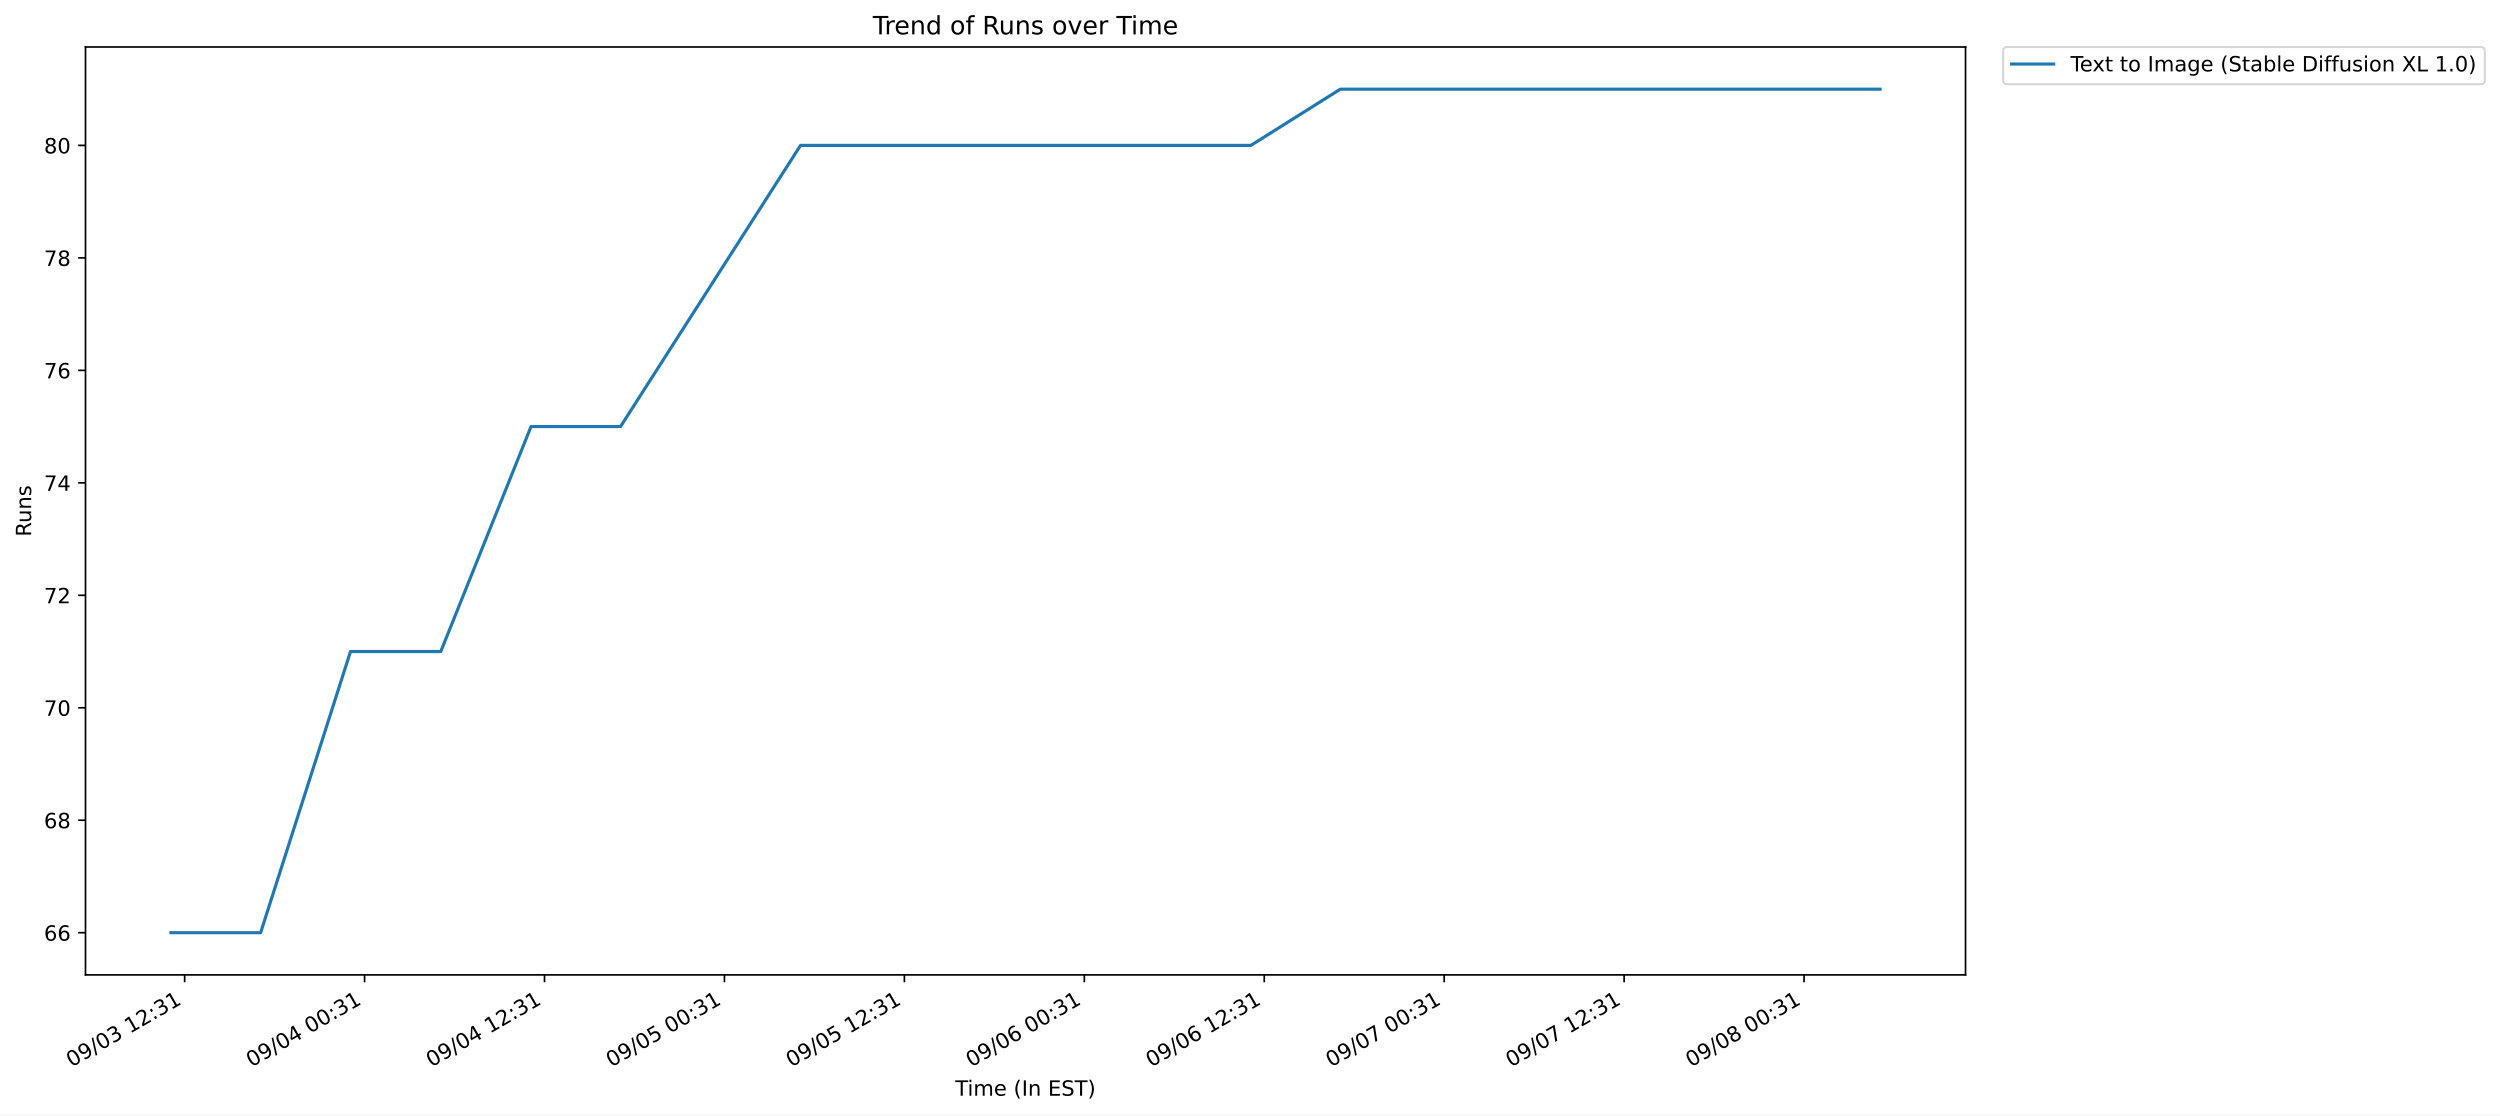
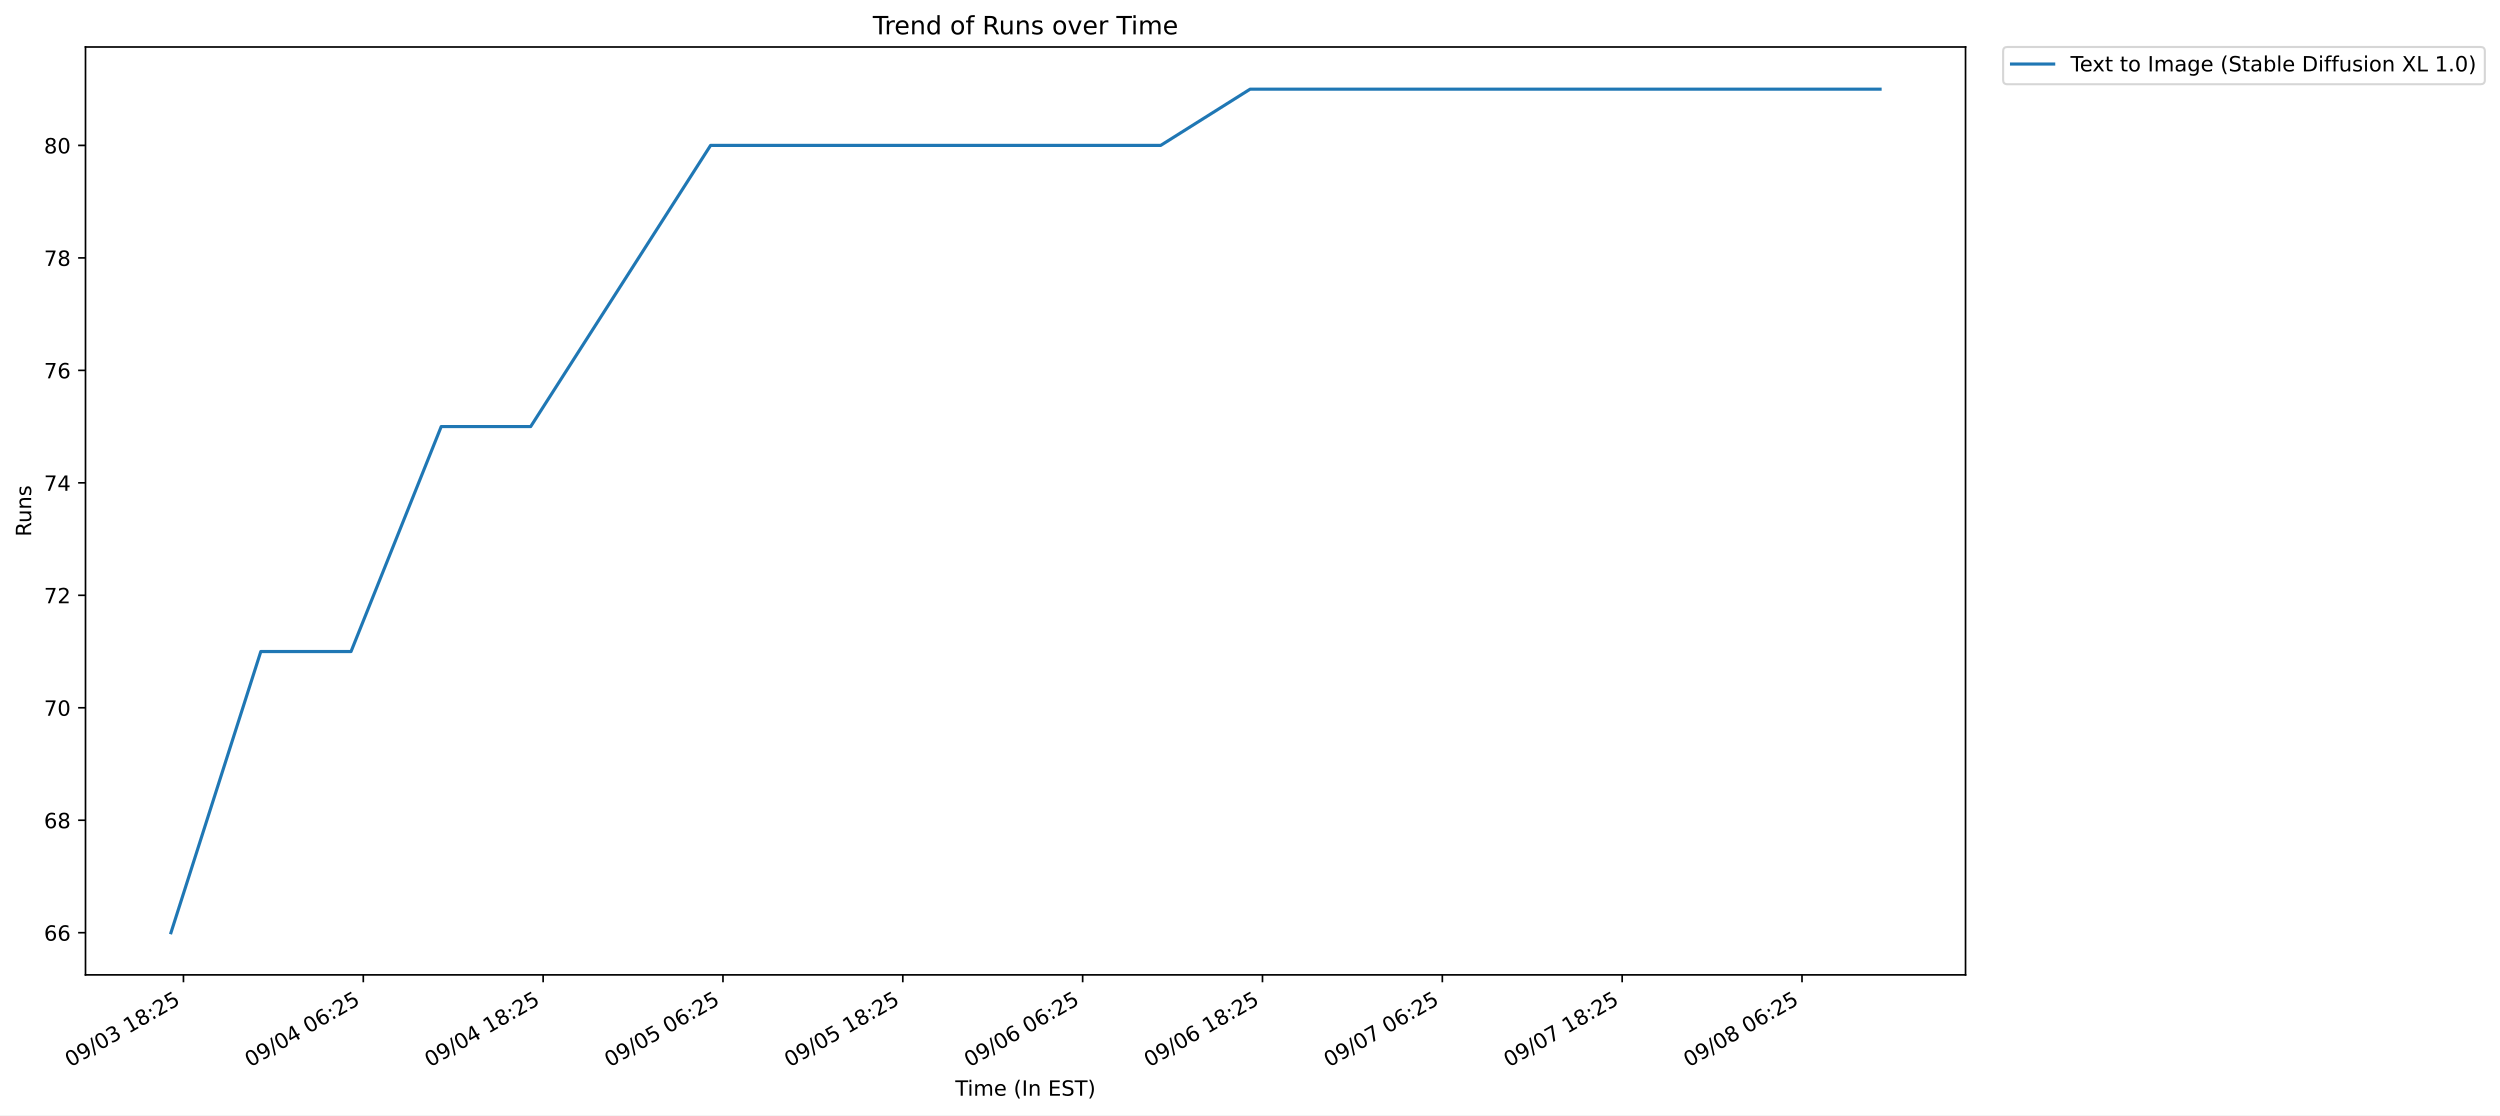
<svg xmlns="http://www.w3.org/2000/svg" xmlns:xlink="http://www.w3.org/1999/xlink" width="1187.217pt" height="529.626pt" viewBox="0 0 1187.217 529.626" version="1.1">
  <defs>
    <style type="text/css">*{stroke-linejoin: round; stroke-linecap: butt}</style>
  </defs>
  <g id="figure_1">
    <g id="patch_1">
      <path d="M 0 529.626  L 1187.217 529.626  L 1187.217 0  L 0 0  z " style="fill: #ffffff" />
    </g>
    <g id="axes_1">
      <g id="patch_2">
        <path d="M 40.603 462.958  L 933.403 462.958  L 933.403 22.318  L 40.603 22.318  z " style="fill: #ffffff" />
      </g>
      <g id="matplotlib.axis_1">
        <g id="xtick_1">
          <g id="line2d_1">
            <defs>
-               <path id="mdfd36c1c69" d="M 0 0  L 0 3.5  " style="stroke: #000000; stroke-width: 0.8" />
+               <path id="m255e472b40" d="M 0 0  L 0 3.5  " style="stroke: #000000; stroke-width: 0.8" />
            </defs>
            <g>
-               <use xlink:href="#mdfd36c1c69" x="87.686" y="462.958" style="stroke: #000000; stroke-width: 0.8" />
+               <use xlink:href="#m255e472b40" x="87.12" y="462.958" style="stroke: #000000; stroke-width: 0.8" />
            </g>
          </g>
          <g id="text_1">
-             <g transform="translate(33.97808 506.9464) rotate(-30) scale(0.1 -0.1)">
+             <g transform="translate(33.41183 506.9464) rotate(-30) scale(0.1 -0.1)">
              <defs>
                <path id="DejaVuSans-30" d="M 2034 4250  Q 1547 4250 1301 3770  Q 1056 3291 1056 2328  Q 1056 1369 1301 889  Q 1547 409 2034 409  Q 2525 409 2770 889  Q 3016 1369 3016 2328  Q 3016 3291 2770 3770  Q 2525 4250 2034 4250  z M 2034 4750  Q 2819 4750 3233 4129  Q 3647 3509 3647 2328  Q 3647 1150 3233 529  Q 2819 -91 2034 -91  Q 1250 -91 836 529  Q 422 1150 422 2328  Q 422 3509 836 4129  Q 1250 4750 2034 4750  z " transform="scale(0.015625)" />
                <path id="DejaVuSans-39" d="M 703 97  L 703 672  Q 941 559 1184 500  Q 1428 441 1663 441  Q 2288 441 2617 861  Q 2947 1281 2994 2138  Q 2813 1869 2534 1725  Q 2256 1581 1919 1581  Q 1219 1581 811 2004  Q 403 2428 403 3163  Q 403 3881 828 4315  Q 1253 4750 1959 4750  Q 2769 4750 3195 4129  Q 3622 3509 3622 2328  Q 3622 1225 3098 567  Q 2575 -91 1691 -91  Q 1453 -91 1209 -44  Q 966 3 703 97  z M 1959 2075  Q 2384 2075 2632 2365  Q 2881 2656 2881 3163  Q 2881 3666 2632 3958  Q 2384 4250 1959 4250  Q 1534 4250 1286 3958  Q 1038 3666 1038 3163  Q 1038 2656 1286 2365  Q 1534 2075 1959 2075  z " transform="scale(0.015625)" />
                <path id="DejaVuSans-2f" d="M 1625 4666  L 2156 4666  L 531 -594  L 0 -594  L 1625 4666  z " transform="scale(0.015625)" />
                <path id="DejaVuSans-33" d="M 2597 2516  Q 3050 2419 3304 2112  Q 3559 1806 3559 1356  Q 3559 666 3084 287  Q 2609 -91 1734 -91  Q 1441 -91 1130 -33  Q 819 25 488 141  L 488 750  Q 750 597 1062 519  Q 1375 441 1716 441  Q 2309 441 2620 675  Q 2931 909 2931 1356  Q 2931 1769 2642 2001  Q 2353 2234 1838 2234  L 1294 2234  L 1294 2753  L 1863 2753  Q 2328 2753 2575 2939  Q 2822 3125 2822 3475  Q 2822 3834 2567 4026  Q 2313 4219 1838 4219  Q 1578 4219 1281 4162  Q 984 4106 628 3988  L 628 4550  Q 988 4650 1302 4700  Q 1616 4750 1894 4750  Q 2613 4750 3031 4423  Q 3450 4097 3450 3541  Q 3450 3153 3228 2886  Q 3006 2619 2597 2516  z " transform="scale(0.015625)" />
                <path id="DejaVuSans-20" transform="scale(0.015625)" />
                <path id="DejaVuSans-31" d="M 794 531  L 1825 531  L 1825 4091  L 703 3866  L 703 4441  L 1819 4666  L 2450 4666  L 2450 531  L 3481 531  L 3481 0  L 794 0  L 794 531  z " transform="scale(0.015625)" />
+                 <path id="DejaVuSans-38" d="M 2034 2216  Q 1584 2216 1326 1975  Q 1069 1734 1069 1313  Q 1069 891 1326 650  Q 1584 409 2034 409  Q 2484 409 2743 651  Q 3003 894 3003 1313  Q 3003 1734 2745 1975  Q 2488 2216 2034 2216  z M 1403 2484  Q 997 2584 770 2862  Q 544 3141 544 3541  Q 544 4100 942 4425  Q 1341 4750 2034 4750  Q 2731 4750 3128 4425  Q 3525 4100 3525 3541  Q 3525 3141 3298 2862  Q 3072 2584 2669 2484  Q 3125 2378 3379 2068  Q 3634 1759 3634 1313  Q 3634 634 3220 271  Q 2806 -91 2034 -91  Q 1263 -91 848 271  Q 434 634 434 1313  Q 434 1759 690 2068  Q 947 2378 1403 2484  z M 1172 3481  Q 1172 3119 1398 2916  Q 1625 2713 2034 2713  Q 2441 2713 2670 2916  Q 2900 3119 2900 3481  Q 2900 3844 2670 4047  Q 2441 4250 2034 4250  Q 1625 4250 1398 4047  Q 1172 3844 1172 3481  z " transform="scale(0.015625)" />
+                 <path id="DejaVuSans-3a" d="M 750 794  L 1409 794  L 1409 0  L 750 0  L 750 794  z M 750 3309  L 1409 3309  L 1409 2516  L 750 2516  L 750 3309  z " transform="scale(0.015625)" />
                <path id="DejaVuSans-32" d="M 1228 531  L 3431 531  L 3431 0  L 469 0  L 469 531  Q 828 903 1448 1529  Q 2069 2156 2228 2338  Q 2531 2678 2651 2914  Q 2772 3150 2772 3378  Q 2772 3750 2511 3984  Q 2250 4219 1831 4219  Q 1534 4219 1204 4116  Q 875 4013 500 3803  L 500 4441  Q 881 4594 1212 4672  Q 1544 4750 1819 4750  Q 2544 4750 2975 4387  Q 3406 4025 3406 3419  Q 3406 3131 3298 2873  Q 3191 2616 2906 2266  Q 2828 2175 2409 1742  Q 1991 1309 1228 531  z " transform="scale(0.015625)" />
-                 <path id="DejaVuSans-3a" d="M 750 794  L 1409 794  L 1409 0  L 750 0  L 750 794  z M 750 3309  L 1409 3309  L 1409 2516  L 750 2516  L 750 3309  z " transform="scale(0.015625)" />
+                 <path id="DejaVuSans-35" d="M 691 4666  L 3169 4666  L 3169 4134  L 1269 4134  L 1269 2991  Q 1406 3038 1543 3061  Q 1681 3084 1819 3084  Q 2600 3084 3056 2656  Q 3513 2228 3513 1497  Q 3513 744 3044 326  Q 2575 -91 1722 -91  Q 1428 -91 1123 -41  Q 819 9 494 109  L 494 744  Q 775 591 1075 516  Q 1375 441 1709 441  Q 2250 441 2565 725  Q 2881 1009 2881 1497  Q 2881 1984 2565 2268  Q 2250 2553 1709 2553  Q 1456 2553 1204 2497  Q 953 2441 691 2322  L 691 4666  z " transform="scale(0.015625)" />
              </defs>
              <use xlink:href="#DejaVuSans-30" />
              <use xlink:href="#DejaVuSans-39" x="63.623" />
              <use xlink:href="#DejaVuSans-2f" x="127.246" />
              <use xlink:href="#DejaVuSans-30" x="160.938" />
              <use xlink:href="#DejaVuSans-33" x="224.561" />
              <use xlink:href="#DejaVuSans-20" x="288.184" />
              <use xlink:href="#DejaVuSans-31" x="319.971" />
-               <use xlink:href="#DejaVuSans-32" x="383.594" />
-               <use xlink:href="#DejaVuSans-3a" x="447.217" />
-               <use xlink:href="#DejaVuSans-33" x="480.908" />
-               <use xlink:href="#DejaVuSans-31" x="544.531" />
+               <use xlink:href="#DejaVuSans-38" x="383.594" />
+               <use xlink:href="#DejaVuSans-3a" x="447.217" />
+               <use xlink:href="#DejaVuSans-32" x="480.908" />
+               <use xlink:href="#DejaVuSans-35" x="544.531" />
            </g>
          </g>
        </g>
        <g id="xtick_2">
          <g id="line2d_2">
            <g>
-               <use xlink:href="#mdfd36c1c69" x="173.134" y="462.958" style="stroke: #000000; stroke-width: 0.8" />
+               <use xlink:href="#m255e472b40" x="172.523" y="462.958" style="stroke: #000000; stroke-width: 0.8" />
            </g>
          </g>
          <g id="text_2">
-             <g transform="translate(119.4264 506.9464) rotate(-30) scale(0.1 -0.1)">
+             <g transform="translate(118.8149 506.9464) rotate(-30) scale(0.1 -0.1)">
              <defs>
                <path id="DejaVuSans-34" d="M 2419 4116  L 825 1625  L 2419 1625  L 2419 4116  z M 2253 4666  L 3047 4666  L 3047 1625  L 3713 1625  L 3713 1100  L 3047 1100  L 3047 0  L 2419 0  L 2419 1100  L 313 1100  L 313 1709  L 2253 4666  z " transform="scale(0.015625)" />
+                 <path id="DejaVuSans-36" d="M 2113 2584  Q 1688 2584 1439 2293  Q 1191 2003 1191 1497  Q 1191 994 1439 701  Q 1688 409 2113 409  Q 2538 409 2786 701  Q 3034 994 3034 1497  Q 3034 2003 2786 2293  Q 2538 2584 2113 2584  z M 3366 4563  L 3366 3988  Q 3128 4100 2886 4159  Q 2644 4219 2406 4219  Q 1781 4219 1451 3797  Q 1122 3375 1075 2522  Q 1259 2794 1537 2939  Q 1816 3084 2150 3084  Q 2853 3084 3261 2657  Q 3669 2231 3669 1497  Q 3669 778 3244 343  Q 2819 -91 2113 -91  Q 1303 -91 875 529  Q 447 1150 447 2328  Q 447 3434 972 4092  Q 1497 4750 2381 4750  Q 2619 4750 2861 4703  Q 3103 4656 3366 4563  z " transform="scale(0.015625)" />
              </defs>
              <use xlink:href="#DejaVuSans-30" />
              <use xlink:href="#DejaVuSans-39" x="63.623" />
              <use xlink:href="#DejaVuSans-2f" x="127.246" />
              <use xlink:href="#DejaVuSans-30" x="160.938" />
              <use xlink:href="#DejaVuSans-34" x="224.561" />
              <use xlink:href="#DejaVuSans-20" x="288.184" />
              <use xlink:href="#DejaVuSans-30" x="319.971" />
-               <use xlink:href="#DejaVuSans-30" x="383.594" />
-               <use xlink:href="#DejaVuSans-3a" x="447.217" />
-               <use xlink:href="#DejaVuSans-33" x="480.908" />
-               <use xlink:href="#DejaVuSans-31" x="544.531" />
+               <use xlink:href="#DejaVuSans-36" x="383.594" />
+               <use xlink:href="#DejaVuSans-3a" x="447.217" />
+               <use xlink:href="#DejaVuSans-32" x="480.908" />
+               <use xlink:href="#DejaVuSans-35" x="544.531" />
            </g>
          </g>
        </g>
        <g id="xtick_3">
          <g id="line2d_3">
            <g>
-               <use xlink:href="#mdfd36c1c69" x="258.582" y="462.958" style="stroke: #000000; stroke-width: 0.8" />
+               <use xlink:href="#m255e472b40" x="257.926" y="462.958" style="stroke: #000000; stroke-width: 0.8" />
            </g>
          </g>
          <g id="text_3">
-             <g transform="translate(204.8747 506.9464) rotate(-30) scale(0.1 -0.1)">
+             <g transform="translate(204.2179 506.9464) rotate(-30) scale(0.1 -0.1)">
              <use xlink:href="#DejaVuSans-30" />
              <use xlink:href="#DejaVuSans-39" x="63.623" />
              <use xlink:href="#DejaVuSans-2f" x="127.246" />
              <use xlink:href="#DejaVuSans-30" x="160.938" />
              <use xlink:href="#DejaVuSans-34" x="224.561" />
              <use xlink:href="#DejaVuSans-20" x="288.184" />
              <use xlink:href="#DejaVuSans-31" x="319.971" />
-               <use xlink:href="#DejaVuSans-32" x="383.594" />
-               <use xlink:href="#DejaVuSans-3a" x="447.217" />
-               <use xlink:href="#DejaVuSans-33" x="480.908" />
-               <use xlink:href="#DejaVuSans-31" x="544.531" />
+               <use xlink:href="#DejaVuSans-38" x="383.594" />
+               <use xlink:href="#DejaVuSans-3a" x="447.217" />
+               <use xlink:href="#DejaVuSans-32" x="480.908" />
+               <use xlink:href="#DejaVuSans-35" x="544.531" />
            </g>
          </g>
        </g>
        <g id="xtick_4">
          <g id="line2d_4">
            <g>
-               <use xlink:href="#mdfd36c1c69" x="344.031" y="462.958" style="stroke: #000000; stroke-width: 0.8" />
+               <use xlink:href="#m255e472b40" x="343.329" y="462.958" style="stroke: #000000; stroke-width: 0.8" />
            </g>
          </g>
          <g id="text_4">
-             <g transform="translate(290.323 506.9464) rotate(-30) scale(0.1 -0.1)">
-               <defs>
-                 <path id="DejaVuSans-35" d="M 691 4666  L 3169 4666  L 3169 4134  L 1269 4134  L 1269 2991  Q 1406 3038 1543 3061  Q 1681 3084 1819 3084  Q 2600 3084 3056 2656  Q 3513 2228 3513 1497  Q 3513 744 3044 326  Q 2575 -91 1722 -91  Q 1428 -91 1123 -41  Q 819 9 494 109  L 494 744  Q 775 591 1075 516  Q 1375 441 1709 441  Q 2250 441 2565 725  Q 2881 1009 2881 1497  Q 2881 1984 2565 2268  Q 2250 2553 1709 2553  Q 1456 2553 1204 2497  Q 953 2441 691 2322  L 691 4666  z " transform="scale(0.015625)" />
-               </defs>
+             <g transform="translate(289.621 506.9464) rotate(-30) scale(0.1 -0.1)">
              <use xlink:href="#DejaVuSans-30" />
              <use xlink:href="#DejaVuSans-39" x="63.623" />
              <use xlink:href="#DejaVuSans-2f" x="127.246" />
              <use xlink:href="#DejaVuSans-30" x="160.938" />
              <use xlink:href="#DejaVuSans-35" x="224.561" />
              <use xlink:href="#DejaVuSans-20" x="288.184" />
              <use xlink:href="#DejaVuSans-30" x="319.971" />
-               <use xlink:href="#DejaVuSans-30" x="383.594" />
-               <use xlink:href="#DejaVuSans-3a" x="447.217" />
-               <use xlink:href="#DejaVuSans-33" x="480.908" />
-               <use xlink:href="#DejaVuSans-31" x="544.531" />
+               <use xlink:href="#DejaVuSans-36" x="383.594" />
+               <use xlink:href="#DejaVuSans-3a" x="447.217" />
+               <use xlink:href="#DejaVuSans-32" x="480.908" />
+               <use xlink:href="#DejaVuSans-35" x="544.531" />
            </g>
          </g>
        </g>
        <g id="xtick_5">
          <g id="line2d_5">
            <g>
-               <use xlink:href="#mdfd36c1c69" x="429.479" y="462.958" style="stroke: #000000; stroke-width: 0.8" />
+               <use xlink:href="#m255e472b40" x="428.732" y="462.958" style="stroke: #000000; stroke-width: 0.8" />
            </g>
          </g>
          <g id="text_5">
-             <g transform="translate(375.7713 506.9464) rotate(-30) scale(0.1 -0.1)">
+             <g transform="translate(375.0241 506.9464) rotate(-30) scale(0.1 -0.1)">
              <use xlink:href="#DejaVuSans-30" />
              <use xlink:href="#DejaVuSans-39" x="63.623" />
              <use xlink:href="#DejaVuSans-2f" x="127.246" />
              <use xlink:href="#DejaVuSans-30" x="160.938" />
              <use xlink:href="#DejaVuSans-35" x="224.561" />
              <use xlink:href="#DejaVuSans-20" x="288.184" />
              <use xlink:href="#DejaVuSans-31" x="319.971" />
-               <use xlink:href="#DejaVuSans-32" x="383.594" />
-               <use xlink:href="#DejaVuSans-3a" x="447.217" />
-               <use xlink:href="#DejaVuSans-33" x="480.908" />
-               <use xlink:href="#DejaVuSans-31" x="544.531" />
+               <use xlink:href="#DejaVuSans-38" x="383.594" />
+               <use xlink:href="#DejaVuSans-3a" x="447.217" />
+               <use xlink:href="#DejaVuSans-32" x="480.908" />
+               <use xlink:href="#DejaVuSans-35" x="544.531" />
            </g>
          </g>
        </g>
        <g id="xtick_6">
          <g id="line2d_6">
            <g>
-               <use xlink:href="#mdfd36c1c69" x="514.927" y="462.958" style="stroke: #000000; stroke-width: 0.8" />
+               <use xlink:href="#m255e472b40" x="514.135" y="462.958" style="stroke: #000000; stroke-width: 0.8" />
            </g>
          </g>
          <g id="text_6">
-             <g transform="translate(461.2196 506.9464) rotate(-30) scale(0.1 -0.1)">
-               <defs>
-                 <path id="DejaVuSans-36" d="M 2113 2584  Q 1688 2584 1439 2293  Q 1191 2003 1191 1497  Q 1191 994 1439 701  Q 1688 409 2113 409  Q 2538 409 2786 701  Q 3034 994 3034 1497  Q 3034 2003 2786 2293  Q 2538 2584 2113 2584  z M 3366 4563  L 3366 3988  Q 3128 4100 2886 4159  Q 2644 4219 2406 4219  Q 1781 4219 1451 3797  Q 1122 3375 1075 2522  Q 1259 2794 1537 2939  Q 1816 3084 2150 3084  Q 2853 3084 3261 2657  Q 3669 2231 3669 1497  Q 3669 778 3244 343  Q 2819 -91 2113 -91  Q 1303 -91 875 529  Q 447 1150 447 2328  Q 447 3434 972 4092  Q 1497 4750 2381 4750  Q 2619 4750 2861 4703  Q 3103 4656 3366 4563  z " transform="scale(0.015625)" />
-               </defs>
+             <g transform="translate(460.4271 506.9464) rotate(-30) scale(0.1 -0.1)">
              <use xlink:href="#DejaVuSans-30" />
              <use xlink:href="#DejaVuSans-39" x="63.623" />
              <use xlink:href="#DejaVuSans-2f" x="127.246" />
              <use xlink:href="#DejaVuSans-30" x="160.938" />
              <use xlink:href="#DejaVuSans-36" x="224.561" />
              <use xlink:href="#DejaVuSans-20" x="288.184" />
              <use xlink:href="#DejaVuSans-30" x="319.971" />
-               <use xlink:href="#DejaVuSans-30" x="383.594" />
-               <use xlink:href="#DejaVuSans-3a" x="447.217" />
-               <use xlink:href="#DejaVuSans-33" x="480.908" />
-               <use xlink:href="#DejaVuSans-31" x="544.531" />
+               <use xlink:href="#DejaVuSans-36" x="383.594" />
+               <use xlink:href="#DejaVuSans-3a" x="447.217" />
+               <use xlink:href="#DejaVuSans-32" x="480.908" />
+               <use xlink:href="#DejaVuSans-35" x="544.531" />
            </g>
          </g>
        </g>
        <g id="xtick_7">
          <g id="line2d_7">
            <g>
-               <use xlink:href="#mdfd36c1c69" x="600.376" y="462.958" style="stroke: #000000; stroke-width: 0.8" />
+               <use xlink:href="#m255e472b40" x="599.538" y="462.958" style="stroke: #000000; stroke-width: 0.8" />
            </g>
          </g>
          <g id="text_7">
-             <g transform="translate(546.6679 506.9464) rotate(-30) scale(0.1 -0.1)">
+             <g transform="translate(545.8302 506.9464) rotate(-30) scale(0.1 -0.1)">
              <use xlink:href="#DejaVuSans-30" />
              <use xlink:href="#DejaVuSans-39" x="63.623" />
              <use xlink:href="#DejaVuSans-2f" x="127.246" />
              <use xlink:href="#DejaVuSans-30" x="160.938" />
              <use xlink:href="#DejaVuSans-36" x="224.561" />
              <use xlink:href="#DejaVuSans-20" x="288.184" />
              <use xlink:href="#DejaVuSans-31" x="319.971" />
-               <use xlink:href="#DejaVuSans-32" x="383.594" />
-               <use xlink:href="#DejaVuSans-3a" x="447.217" />
-               <use xlink:href="#DejaVuSans-33" x="480.908" />
-               <use xlink:href="#DejaVuSans-31" x="544.531" />
+               <use xlink:href="#DejaVuSans-38" x="383.594" />
+               <use xlink:href="#DejaVuSans-3a" x="447.217" />
+               <use xlink:href="#DejaVuSans-32" x="480.908" />
+               <use xlink:href="#DejaVuSans-35" x="544.531" />
            </g>
          </g>
        </g>
        <g id="xtick_8">
          <g id="line2d_8">
            <g>
-               <use xlink:href="#mdfd36c1c69" x="685.824" y="462.958" style="stroke: #000000; stroke-width: 0.8" />
+               <use xlink:href="#m255e472b40" x="684.941" y="462.958" style="stroke: #000000; stroke-width: 0.8" />
            </g>
          </g>
          <g id="text_8">
-             <g transform="translate(632.1161 506.9464) rotate(-30) scale(0.1 -0.1)">
+             <g transform="translate(631.2332 506.9464) rotate(-30) scale(0.1 -0.1)">
              <defs>
                <path id="DejaVuSans-37" d="M 525 4666  L 3525 4666  L 3525 4397  L 1831 0  L 1172 0  L 2766 4134  L 525 4134  L 525 4666  z " transform="scale(0.015625)" />
              </defs>
              <use xlink:href="#DejaVuSans-30" />
              <use xlink:href="#DejaVuSans-39" x="63.623" />
              <use xlink:href="#DejaVuSans-2f" x="127.246" />
              <use xlink:href="#DejaVuSans-30" x="160.938" />
              <use xlink:href="#DejaVuSans-37" x="224.561" />
              <use xlink:href="#DejaVuSans-20" x="288.184" />
              <use xlink:href="#DejaVuSans-30" x="319.971" />
-               <use xlink:href="#DejaVuSans-30" x="383.594" />
-               <use xlink:href="#DejaVuSans-3a" x="447.217" />
-               <use xlink:href="#DejaVuSans-33" x="480.908" />
-               <use xlink:href="#DejaVuSans-31" x="544.531" />
+               <use xlink:href="#DejaVuSans-36" x="383.594" />
+               <use xlink:href="#DejaVuSans-3a" x="447.217" />
+               <use xlink:href="#DejaVuSans-32" x="480.908" />
+               <use xlink:href="#DejaVuSans-35" x="544.531" />
            </g>
          </g>
        </g>
        <g id="xtick_9">
          <g id="line2d_9">
            <g>
-               <use xlink:href="#mdfd36c1c69" x="771.272" y="462.958" style="stroke: #000000; stroke-width: 0.8" />
+               <use xlink:href="#m255e472b40" x="770.344" y="462.958" style="stroke: #000000; stroke-width: 0.8" />
            </g>
          </g>
          <g id="text_9">
-             <g transform="translate(717.5644 506.9464) rotate(-30) scale(0.1 -0.1)">
+             <g transform="translate(716.6363 506.9464) rotate(-30) scale(0.1 -0.1)">
              <use xlink:href="#DejaVuSans-30" />
              <use xlink:href="#DejaVuSans-39" x="63.623" />
              <use xlink:href="#DejaVuSans-2f" x="127.246" />
              <use xlink:href="#DejaVuSans-30" x="160.938" />
              <use xlink:href="#DejaVuSans-37" x="224.561" />
              <use xlink:href="#DejaVuSans-20" x="288.184" />
              <use xlink:href="#DejaVuSans-31" x="319.971" />
-               <use xlink:href="#DejaVuSans-32" x="383.594" />
-               <use xlink:href="#DejaVuSans-3a" x="447.217" />
-               <use xlink:href="#DejaVuSans-33" x="480.908" />
-               <use xlink:href="#DejaVuSans-31" x="544.531" />
+               <use xlink:href="#DejaVuSans-38" x="383.594" />
+               <use xlink:href="#DejaVuSans-3a" x="447.217" />
+               <use xlink:href="#DejaVuSans-32" x="480.908" />
+               <use xlink:href="#DejaVuSans-35" x="544.531" />
            </g>
          </g>
        </g>
        <g id="xtick_10">
          <g id="line2d_10">
            <g>
-               <use xlink:href="#mdfd36c1c69" x="856.72" y="462.958" style="stroke: #000000; stroke-width: 0.8" />
+               <use xlink:href="#m255e472b40" x="855.747" y="462.958" style="stroke: #000000; stroke-width: 0.8" />
            </g>
          </g>
          <g id="text_10">
-             <g transform="translate(803.0127 506.9464) rotate(-30) scale(0.1 -0.1)">
-               <defs>
-                 <path id="DejaVuSans-38" d="M 2034 2216  Q 1584 2216 1326 1975  Q 1069 1734 1069 1313  Q 1069 891 1326 650  Q 1584 409 2034 409  Q 2484 409 2743 651  Q 3003 894 3003 1313  Q 3003 1734 2745 1975  Q 2488 2216 2034 2216  z M 1403 2484  Q 997 2584 770 2862  Q 544 3141 544 3541  Q 544 4100 942 4425  Q 1341 4750 2034 4750  Q 2731 4750 3128 4425  Q 3525 4100 3525 3541  Q 3525 3141 3298 2862  Q 3072 2584 2669 2484  Q 3125 2378 3379 2068  Q 3634 1759 3634 1313  Q 3634 634 3220 271  Q 2806 -91 2034 -91  Q 1263 -91 848 271  Q 434 634 434 1313  Q 434 1759 690 2068  Q 947 2378 1403 2484  z M 1172 3481  Q 1172 3119 1398 2916  Q 1625 2713 2034 2713  Q 2441 2713 2670 2916  Q 2900 3119 2900 3481  Q 2900 3844 2670 4047  Q 2441 4250 2034 4250  Q 1625 4250 1398 4047  Q 1172 3844 1172 3481  z " transform="scale(0.015625)" />
-               </defs>
+             <g transform="translate(802.0394 506.9464) rotate(-30) scale(0.1 -0.1)">
              <use xlink:href="#DejaVuSans-30" />
              <use xlink:href="#DejaVuSans-39" x="63.623" />
              <use xlink:href="#DejaVuSans-2f" x="127.246" />
              <use xlink:href="#DejaVuSans-30" x="160.938" />
              <use xlink:href="#DejaVuSans-38" x="224.561" />
              <use xlink:href="#DejaVuSans-20" x="288.184" />
              <use xlink:href="#DejaVuSans-30" x="319.971" />
-               <use xlink:href="#DejaVuSans-30" x="383.594" />
-               <use xlink:href="#DejaVuSans-3a" x="447.217" />
-               <use xlink:href="#DejaVuSans-33" x="480.908" />
-               <use xlink:href="#DejaVuSans-31" x="544.531" />
+               <use xlink:href="#DejaVuSans-36" x="383.594" />
+               <use xlink:href="#DejaVuSans-3a" x="447.217" />
+               <use xlink:href="#DejaVuSans-32" x="480.908" />
+               <use xlink:href="#DejaVuSans-35" x="544.531" />
            </g>
          </g>
        </g>
        <g id="text_11">
          <g transform="translate(453.6586 520.3459) scale(0.1 -0.1)">
            <defs>
              <path id="DejaVuSans-54" d="M -19 4666  L 3928 4666  L 3928 4134  L 2272 4134  L 2272 0  L 1638 0  L 1638 4134  L -19 4134  L -19 4666  z " transform="scale(0.015625)" />
              <path id="DejaVuSans-69" d="M 603 3500  L 1178 3500  L 1178 0  L 603 0  L 603 3500  z M 603 4863  L 1178 4863  L 1178 4134  L 603 4134  L 603 4863  z " transform="scale(0.015625)" />
              <path id="DejaVuSans-6d" d="M 3328 2828  Q 3544 3216 3844 3400  Q 4144 3584 4550 3584  Q 5097 3584 5394 3201  Q 5691 2819 5691 2113  L 5691 0  L 5113 0  L 5113 2094  Q 5113 2597 4934 2840  Q 4756 3084 4391 3084  Q 3944 3084 3684 2787  Q 3425 2491 3425 1978  L 3425 0  L 2847 0  L 2847 2094  Q 2847 2600 2669 2842  Q 2491 3084 2119 3084  Q 1678 3084 1418 2786  Q 1159 2488 1159 1978  L 1159 0  L 581 0  L 581 3500  L 1159 3500  L 1159 2956  Q 1356 3278 1631 3431  Q 1906 3584 2284 3584  Q 2666 3584 2933 3390  Q 3200 3197 3328 2828  z " transform="scale(0.015625)" />
              <path id="DejaVuSans-65" d="M 3597 1894  L 3597 1613  L 953 1613  Q 991 1019 1311 708  Q 1631 397 2203 397  Q 2534 397 2845 478  Q 3156 559 3463 722  L 3463 178  Q 3153 47 2828 -22  Q 2503 -91 2169 -91  Q 1331 -91 842 396  Q 353 884 353 1716  Q 353 2575 817 3079  Q 1281 3584 2069 3584  Q 2775 3584 3186 3129  Q 3597 2675 3597 1894  z M 3022 2063  Q 3016 2534 2758 2815  Q 2500 3097 2075 3097  Q 1594 3097 1305 2825  Q 1016 2553 972 2059  L 3022 2063  z " transform="scale(0.015625)" />
              <path id="DejaVuSans-28" d="M 1984 4856  Q 1566 4138 1362 3434  Q 1159 2731 1159 2009  Q 1159 1288 1364 580  Q 1569 -128 1984 -844  L 1484 -844  Q 1016 -109 783 600  Q 550 1309 550 2009  Q 550 2706 781 3412  Q 1013 4119 1484 4856  L 1984 4856  z " transform="scale(0.015625)" />
              <path id="DejaVuSans-49" d="M 628 4666  L 1259 4666  L 1259 0  L 628 0  L 628 4666  z " transform="scale(0.015625)" />
              <path id="DejaVuSans-6e" d="M 3513 2113  L 3513 0  L 2938 0  L 2938 2094  Q 2938 2591 2744 2837  Q 2550 3084 2163 3084  Q 1697 3084 1428 2787  Q 1159 2491 1159 1978  L 1159 0  L 581 0  L 581 3500  L 1159 3500  L 1159 2956  Q 1366 3272 1645 3428  Q 1925 3584 2291 3584  Q 2894 3584 3203 3211  Q 3513 2838 3513 2113  z " transform="scale(0.015625)" />
              <path id="DejaVuSans-45" d="M 628 4666  L 3578 4666  L 3578 4134  L 1259 4134  L 1259 2753  L 3481 2753  L 3481 2222  L 1259 2222  L 1259 531  L 3634 531  L 3634 0  L 628 0  L 628 4666  z " transform="scale(0.015625)" />
              <path id="DejaVuSans-53" d="M 3425 4513  L 3425 3897  Q 3066 4069 2747 4153  Q 2428 4238 2131 4238  Q 1616 4238 1336 4038  Q 1056 3838 1056 3469  Q 1056 3159 1242 3001  Q 1428 2844 1947 2747  L 2328 2669  Q 3034 2534 3370 2195  Q 3706 1856 3706 1288  Q 3706 609 3251 259  Q 2797 -91 1919 -91  Q 1588 -91 1214 -16  Q 841 59 441 206  L 441 856  Q 825 641 1194 531  Q 1563 422 1919 422  Q 2459 422 2753 634  Q 3047 847 3047 1241  Q 3047 1584 2836 1778  Q 2625 1972 2144 2069  L 1759 2144  Q 1053 2284 737 2584  Q 422 2884 422 3419  Q 422 4038 858 4394  Q 1294 4750 2059 4750  Q 2388 4750 2728 4690  Q 3069 4631 3425 4513  z " transform="scale(0.015625)" />
              <path id="DejaVuSans-29" d="M 513 4856  L 1013 4856  Q 1481 4119 1714 3412  Q 1947 2706 1947 2009  Q 1947 1309 1714 600  Q 1481 -109 1013 -844  L 513 -844  Q 928 -128 1133 580  Q 1338 1288 1338 2009  Q 1338 2731 1133 3434  Q 928 4138 513 4856  z " transform="scale(0.015625)" />
            </defs>
            <use xlink:href="#DejaVuSans-54" />
            <use xlink:href="#DejaVuSans-69" x="57.959" />
            <use xlink:href="#DejaVuSans-6d" x="85.742" />
            <use xlink:href="#DejaVuSans-65" x="183.154" />
            <use xlink:href="#DejaVuSans-20" x="244.678" />
            <use xlink:href="#DejaVuSans-28" x="276.465" />
            <use xlink:href="#DejaVuSans-49" x="315.479" />
            <use xlink:href="#DejaVuSans-6e" x="344.971" />
            <use xlink:href="#DejaVuSans-20" x="408.35" />
            <use xlink:href="#DejaVuSans-45" x="440.137" />
            <use xlink:href="#DejaVuSans-53" x="503.32" />
            <use xlink:href="#DejaVuSans-54" x="566.797" />
            <use xlink:href="#DejaVuSans-29" x="627.881" />
          </g>
        </g>
      </g>
      <g id="matplotlib.axis_2">
        <g id="ytick_1">
          <g id="line2d_11">
            <defs>
-               <path id="m972979027f" d="M 0 0  L -3.5 0  " style="stroke: #000000; stroke-width: 0.8" />
+               <path id="m5b95597345" d="M 0 0  L -3.5 0  " style="stroke: #000000; stroke-width: 0.8" />
            </defs>
            <g>
-               <use xlink:href="#m972979027f" x="40.603" y="442.929" style="stroke: #000000; stroke-width: 0.8" />
+               <use xlink:href="#m5b95597345" x="40.603" y="442.929" style="stroke: #000000; stroke-width: 0.8" />
            </g>
          </g>
          <g id="text_12">
            <g transform="translate(20.87813 446.7283) scale(0.1 -0.1)">
              <use xlink:href="#DejaVuSans-36" />
              <use xlink:href="#DejaVuSans-36" x="63.623" />
            </g>
          </g>
        </g>
        <g id="ytick_2">
          <g id="line2d_12">
            <g>
-               <use xlink:href="#m972979027f" x="40.603" y="389.518" style="stroke: #000000; stroke-width: 0.8" />
+               <use xlink:href="#m5b95597345" x="40.603" y="389.518" style="stroke: #000000; stroke-width: 0.8" />
            </g>
          </g>
          <g id="text_13">
            <g transform="translate(20.87813 393.3173) scale(0.1 -0.1)">
              <use xlink:href="#DejaVuSans-36" />
              <use xlink:href="#DejaVuSans-38" x="63.623" />
            </g>
          </g>
        </g>
        <g id="ytick_3">
          <g id="line2d_13">
            <g>
-               <use xlink:href="#m972979027f" x="40.603" y="336.107" style="stroke: #000000; stroke-width: 0.8" />
+               <use xlink:href="#m5b95597345" x="40.603" y="336.107" style="stroke: #000000; stroke-width: 0.8" />
            </g>
          </g>
          <g id="text_14">
            <g transform="translate(20.87813 339.9064) scale(0.1 -0.1)">
              <use xlink:href="#DejaVuSans-37" />
              <use xlink:href="#DejaVuSans-30" x="63.623" />
            </g>
          </g>
        </g>
        <g id="ytick_4">
          <g id="line2d_14">
            <g>
-               <use xlink:href="#m972979027f" x="40.603" y="282.696" style="stroke: #000000; stroke-width: 0.8" />
+               <use xlink:href="#m5b95597345" x="40.603" y="282.696" style="stroke: #000000; stroke-width: 0.8" />
            </g>
          </g>
          <g id="text_15">
            <g transform="translate(20.87813 286.4955) scale(0.1 -0.1)">
              <use xlink:href="#DejaVuSans-37" />
              <use xlink:href="#DejaVuSans-32" x="63.623" />
            </g>
          </g>
        </g>
        <g id="ytick_5">
          <g id="line2d_15">
            <g>
-               <use xlink:href="#m972979027f" x="40.603" y="229.285" style="stroke: #000000; stroke-width: 0.8" />
+               <use xlink:href="#m5b95597345" x="40.603" y="229.285" style="stroke: #000000; stroke-width: 0.8" />
            </g>
          </g>
          <g id="text_16">
            <g transform="translate(20.87813 233.0846) scale(0.1 -0.1)">
              <use xlink:href="#DejaVuSans-37" />
              <use xlink:href="#DejaVuSans-34" x="63.623" />
            </g>
          </g>
        </g>
        <g id="ytick_6">
          <g id="line2d_16">
            <g>
-               <use xlink:href="#m972979027f" x="40.603" y="175.874" style="stroke: #000000; stroke-width: 0.8" />
+               <use xlink:href="#m5b95597345" x="40.603" y="175.874" style="stroke: #000000; stroke-width: 0.8" />
            </g>
          </g>
          <g id="text_17">
            <g transform="translate(20.87813 179.6737) scale(0.1 -0.1)">
              <use xlink:href="#DejaVuSans-37" />
              <use xlink:href="#DejaVuSans-36" x="63.623" />
            </g>
          </g>
        </g>
        <g id="ytick_7">
          <g id="line2d_17">
            <g>
-               <use xlink:href="#m972979027f" x="40.603" y="122.464" style="stroke: #000000; stroke-width: 0.8" />
+               <use xlink:href="#m5b95597345" x="40.603" y="122.464" style="stroke: #000000; stroke-width: 0.8" />
            </g>
          </g>
          <g id="text_18">
            <g transform="translate(20.87813 126.2628) scale(0.1 -0.1)">
              <use xlink:href="#DejaVuSans-37" />
              <use xlink:href="#DejaVuSans-38" x="63.623" />
            </g>
          </g>
        </g>
        <g id="ytick_8">
          <g id="line2d_18">
            <g>
-               <use xlink:href="#m972979027f" x="40.603" y="69.053" style="stroke: #000000; stroke-width: 0.8" />
+               <use xlink:href="#m5b95597345" x="40.603" y="69.053" style="stroke: #000000; stroke-width: 0.8" />
            </g>
          </g>
          <g id="text_19">
            <g transform="translate(20.87813 72.85189) scale(0.1 -0.1)">
              <use xlink:href="#DejaVuSans-38" />
              <use xlink:href="#DejaVuSans-30" x="63.623" />
            </g>
          </g>
        </g>
        <g id="text_20">
          <g transform="translate(14.79844 254.8295) rotate(-90) scale(0.1 -0.1)">
            <defs>
              <path id="DejaVuSans-52" d="M 2841 2188  Q 3044 2119 3236 1894  Q 3428 1669 3622 1275  L 4263 0  L 3584 0  L 2988 1197  Q 2756 1666 2539 1819  Q 2322 1972 1947 1972  L 1259 1972  L 1259 0  L 628 0  L 628 4666  L 2053 4666  Q 2853 4666 3247 4331  Q 3641 3997 3641 3322  Q 3641 2881 3436 2590  Q 3231 2300 2841 2188  z M 1259 4147  L 1259 2491  L 2053 2491  Q 2509 2491 2742 2702  Q 2975 2913 2975 3322  Q 2975 3731 2742 3939  Q 2509 4147 2053 4147  L 1259 4147  z " transform="scale(0.015625)" />
              <path id="DejaVuSans-75" d="M 544 1381  L 544 3500  L 1119 3500  L 1119 1403  Q 1119 906 1312 657  Q 1506 409 1894 409  Q 2359 409 2629 706  Q 2900 1003 2900 1516  L 2900 3500  L 3475 3500  L 3475 0  L 2900 0  L 2900 538  Q 2691 219 2414 64  Q 2138 -91 1772 -91  Q 1169 -91 856 284  Q 544 659 544 1381  z M 1991 3584  L 1991 3584  z " transform="scale(0.015625)" />
              <path id="DejaVuSans-73" d="M 2834 3397  L 2834 2853  Q 2591 2978 2328 3040  Q 2066 3103 1784 3103  Q 1356 3103 1142 2972  Q 928 2841 928 2578  Q 928 2378 1081 2264  Q 1234 2150 1697 2047  L 1894 2003  Q 2506 1872 2764 1633  Q 3022 1394 3022 966  Q 3022 478 2636 193  Q 2250 -91 1575 -91  Q 1294 -91 989 -36  Q 684 19 347 128  L 347 722  Q 666 556 975 473  Q 1284 391 1588 391  Q 1994 391 2212 530  Q 2431 669 2431 922  Q 2431 1156 2273 1281  Q 2116 1406 1581 1522  L 1381 1569  Q 847 1681 609 1914  Q 372 2147 372 2553  Q 372 3047 722 3315  Q 1072 3584 1716 3584  Q 2034 3584 2315 3537  Q 2597 3491 2834 3397  z " transform="scale(0.015625)" />
            </defs>
            <use xlink:href="#DejaVuSans-52" />
            <use xlink:href="#DejaVuSans-75" x="64.982" />
            <use xlink:href="#DejaVuSans-6e" x="128.361" />
            <use xlink:href="#DejaVuSans-73" x="191.74" />
          </g>
        </g>
      </g>
      <g id="line2d_19">
-         <path d="M 81.185 442.929  L 123.76 442.929  L 166.456 309.402  L 209.323 309.402  L 252.17 202.58  L 294.672 202.58  L 380.152 69.053  L 423.16 69.053  L 465.538 69.053  L 508.32 69.053  L 551.078 69.053  L 594.016 69.053  L 636.497 42.347  L 679.264 42.347  L 722.063 42.347  L 764.922 42.347  L 807.356 42.347  L 850.101 42.347  L 892.821 42.347  " clip-path="url(#pa1f9ab962f)" style="fill: none; stroke: #1f77b4; stroke-width: 1.5; stroke-linecap: square" />
+         <path d="M 81.185 442.929  L 123.858 309.402  L 166.702 309.402  L 209.526 202.58  L 252.006 202.58  L 337.441 69.053  L 380.426 69.053  L 422.781 69.053  L 465.541 69.053  L 508.277 69.053  L 551.192 69.053  L 593.651 42.347  L 636.395 42.347  L 679.171 42.347  L 722.008 42.347  L 764.419 42.347  L 807.141 42.347  L 849.839 42.347  L 892.821 42.347  " clip-path="url(#paca21a0235)" style="fill: none; stroke: #1f77b4; stroke-width: 1.5; stroke-linecap: square" />
      </g>
      <g id="patch_3">
        <path d="M 40.603 462.958  L 40.603 22.318  " style="fill: none; stroke: #000000; stroke-width: 0.8; stroke-linejoin: miter; stroke-linecap: square" />
      </g>
      <g id="patch_4">
        <path d="M 933.403 462.958  L 933.403 22.318  " style="fill: none; stroke: #000000; stroke-width: 0.8; stroke-linejoin: miter; stroke-linecap: square" />
      </g>
      <g id="patch_5">
        <path d="M 40.603 462.958  L 933.403 462.958  " style="fill: none; stroke: #000000; stroke-width: 0.8; stroke-linejoin: miter; stroke-linecap: square" />
      </g>
      <g id="patch_6">
        <path d="M 40.603 22.318  L 933.403 22.318  " style="fill: none; stroke: #000000; stroke-width: 0.8; stroke-linejoin: miter; stroke-linecap: square" />
      </g>
      <g id="text_21">
        <g transform="translate(414.4866 16.31812) scale(0.12 -0.12)">
          <defs>
            <path id="DejaVuSans-72" d="M 2631 2963  Q 2534 3019 2420 3045  Q 2306 3072 2169 3072  Q 1681 3072 1420 2755  Q 1159 2438 1159 1844  L 1159 0  L 581 0  L 581 3500  L 1159 3500  L 1159 2956  Q 1341 3275 1631 3429  Q 1922 3584 2338 3584  Q 2397 3584 2469 3576  Q 2541 3569 2628 3553  L 2631 2963  z " transform="scale(0.015625)" />
            <path id="DejaVuSans-64" d="M 2906 2969  L 2906 4863  L 3481 4863  L 3481 0  L 2906 0  L 2906 525  Q 2725 213 2448 61  Q 2172 -91 1784 -91  Q 1150 -91 751 415  Q 353 922 353 1747  Q 353 2572 751 3078  Q 1150 3584 1784 3584  Q 2172 3584 2448 3432  Q 2725 3281 2906 2969  z M 947 1747  Q 947 1113 1208 752  Q 1469 391 1925 391  Q 2381 391 2643 752  Q 2906 1113 2906 1747  Q 2906 2381 2643 2742  Q 2381 3103 1925 3103  Q 1469 3103 1208 2742  Q 947 2381 947 1747  z " transform="scale(0.015625)" />
            <path id="DejaVuSans-6f" d="M 1959 3097  Q 1497 3097 1228 2736  Q 959 2375 959 1747  Q 959 1119 1226 758  Q 1494 397 1959 397  Q 2419 397 2687 759  Q 2956 1122 2956 1747  Q 2956 2369 2687 2733  Q 2419 3097 1959 3097  z M 1959 3584  Q 2709 3584 3137 3096  Q 3566 2609 3566 1747  Q 3566 888 3137 398  Q 2709 -91 1959 -91  Q 1206 -91 779 398  Q 353 888 353 1747  Q 353 2609 779 3096  Q 1206 3584 1959 3584  z " transform="scale(0.015625)" />
            <path id="DejaVuSans-66" d="M 2375 4863  L 2375 4384  L 1825 4384  Q 1516 4384 1395 4259  Q 1275 4134 1275 3809  L 1275 3500  L 2222 3500  L 2222 3053  L 1275 3053  L 1275 0  L 697 0  L 697 3053  L 147 3053  L 147 3500  L 697 3500  L 697 3744  Q 697 4328 969 4595  Q 1241 4863 1831 4863  L 2375 4863  z " transform="scale(0.015625)" />
            <path id="DejaVuSans-76" d="M 191 3500  L 800 3500  L 1894 563  L 2988 3500  L 3597 3500  L 2284 0  L 1503 0  L 191 3500  z " transform="scale(0.015625)" />
          </defs>
          <use xlink:href="#DejaVuSans-54" />
          <use xlink:href="#DejaVuSans-72" x="46.334" />
          <use xlink:href="#DejaVuSans-65" x="85.197" />
          <use xlink:href="#DejaVuSans-6e" x="146.721" />
          <use xlink:href="#DejaVuSans-64" x="210.1" />
          <use xlink:href="#DejaVuSans-20" x="273.576" />
          <use xlink:href="#DejaVuSans-6f" x="305.363" />
          <use xlink:href="#DejaVuSans-66" x="366.545" />
          <use xlink:href="#DejaVuSans-20" x="401.75" />
          <use xlink:href="#DejaVuSans-52" x="433.537" />
          <use xlink:href="#DejaVuSans-75" x="498.52" />
          <use xlink:href="#DejaVuSans-6e" x="561.898" />
          <use xlink:href="#DejaVuSans-73" x="625.277" />
          <use xlink:href="#DejaVuSans-20" x="677.377" />
          <use xlink:href="#DejaVuSans-6f" x="709.164" />
          <use xlink:href="#DejaVuSans-76" x="770.346" />
          <use xlink:href="#DejaVuSans-65" x="829.525" />
          <use xlink:href="#DejaVuSans-72" x="891.049" />
          <use xlink:href="#DejaVuSans-20" x="932.162" />
          <use xlink:href="#DejaVuSans-54" x="963.949" />
          <use xlink:href="#DejaVuSans-69" x="1021.908" />
          <use xlink:href="#DejaVuSans-6d" x="1049.691" />
          <use xlink:href="#DejaVuSans-65" x="1147.104" />
        </g>
      </g>
      <g id="legend_1">
        <g id="patch_7">
          <path d="M 953.259 39.996  L 1178.017 39.996  Q 1180.017 39.996 1180.017 37.996  L 1180.017 24.318  Q 1180.017 22.318 1178.017 22.318  L 953.259 22.318  Q 951.259 22.318 951.259 24.318  L 951.259 37.996  Q 951.259 39.996 953.259 39.996  z " style="fill: #ffffff; opacity: 0.8; stroke: #cccccc; stroke-linejoin: miter" />
        </g>
        <g id="line2d_20">
          <path d="M 955.259 30.417  L 965.259 30.417  L 975.259 30.417  " style="fill: none; stroke: #1f77b4; stroke-width: 1.5; stroke-linecap: square" />
        </g>
        <g id="text_22">
          <g transform="translate(983.2591 33.91656) scale(0.1 -0.1)">
            <defs>
              <path id="DejaVuSans-78" d="M 3513 3500  L 2247 1797  L 3578 0  L 2900 0  L 1881 1375  L 863 0  L 184 0  L 1544 1831  L 300 3500  L 978 3500  L 1906 2253  L 2834 3500  L 3513 3500  z " transform="scale(0.015625)" />
              <path id="DejaVuSans-74" d="M 1172 4494  L 1172 3500  L 2356 3500  L 2356 3053  L 1172 3053  L 1172 1153  Q 1172 725 1289 603  Q 1406 481 1766 481  L 2356 481  L 2356 0  L 1766 0  Q 1100 0 847 248  Q 594 497 594 1153  L 594 3053  L 172 3053  L 172 3500  L 594 3500  L 594 4494  L 1172 4494  z " transform="scale(0.015625)" />
              <path id="DejaVuSans-61" d="M 2194 1759  Q 1497 1759 1228 1600  Q 959 1441 959 1056  Q 959 750 1161 570  Q 1363 391 1709 391  Q 2188 391 2477 730  Q 2766 1069 2766 1631  L 2766 1759  L 2194 1759  z M 3341 1997  L 3341 0  L 2766 0  L 2766 531  Q 2569 213 2275 61  Q 1981 -91 1556 -91  Q 1019 -91 701 211  Q 384 513 384 1019  Q 384 1609 779 1909  Q 1175 2209 1959 2209  L 2766 2209  L 2766 2266  Q 2766 2663 2505 2880  Q 2244 3097 1772 3097  Q 1472 3097 1187 3025  Q 903 2953 641 2809  L 641 3341  Q 956 3463 1253 3523  Q 1550 3584 1831 3584  Q 2591 3584 2966 3190  Q 3341 2797 3341 1997  z " transform="scale(0.015625)" />
              <path id="DejaVuSans-67" d="M 2906 1791  Q 2906 2416 2648 2759  Q 2391 3103 1925 3103  Q 1463 3103 1205 2759  Q 947 2416 947 1791  Q 947 1169 1205 825  Q 1463 481 1925 481  Q 2391 481 2648 825  Q 2906 1169 2906 1791  z M 3481 434  Q 3481 -459 3084 -895  Q 2688 -1331 1869 -1331  Q 1566 -1331 1297 -1286  Q 1028 -1241 775 -1147  L 775 -588  Q 1028 -725 1275 -790  Q 1522 -856 1778 -856  Q 2344 -856 2625 -561  Q 2906 -266 2906 331  L 2906 616  Q 2728 306 2450 153  Q 2172 0 1784 0  Q 1141 0 747 490  Q 353 981 353 1791  Q 353 2603 747 3093  Q 1141 3584 1784 3584  Q 2172 3584 2450 3431  Q 2728 3278 2906 2969  L 2906 3500  L 3481 3500  L 3481 434  z " transform="scale(0.015625)" />
              <path id="DejaVuSans-62" d="M 3116 1747  Q 3116 2381 2855 2742  Q 2594 3103 2138 3103  Q 1681 3103 1420 2742  Q 1159 2381 1159 1747  Q 1159 1113 1420 752  Q 1681 391 2138 391  Q 2594 391 2855 752  Q 3116 1113 3116 1747  z M 1159 2969  Q 1341 3281 1617 3432  Q 1894 3584 2278 3584  Q 2916 3584 3314 3078  Q 3713 2572 3713 1747  Q 3713 922 3314 415  Q 2916 -91 2278 -91  Q 1894 -91 1617 61  Q 1341 213 1159 525  L 1159 0  L 581 0  L 581 4863  L 1159 4863  L 1159 2969  z " transform="scale(0.015625)" />
              <path id="DejaVuSans-6c" d="M 603 4863  L 1178 4863  L 1178 0  L 603 0  L 603 4863  z " transform="scale(0.015625)" />
              <path id="DejaVuSans-44" d="M 1259 4147  L 1259 519  L 2022 519  Q 2988 519 3436 956  Q 3884 1394 3884 2338  Q 3884 3275 3436 3711  Q 2988 4147 2022 4147  L 1259 4147  z M 628 4666  L 1925 4666  Q 3281 4666 3915 4102  Q 4550 3538 4550 2338  Q 4550 1131 3912 565  Q 3275 0 1925 0  L 628 0  L 628 4666  z " transform="scale(0.015625)" />
              <path id="DejaVuSans-58" d="M 403 4666  L 1081 4666  L 2241 2931  L 3406 4666  L 4084 4666  L 2584 2425  L 4184 0  L 3506 0  L 2194 1984  L 872 0  L 191 0  L 1856 2491  L 403 4666  z " transform="scale(0.015625)" />
              <path id="DejaVuSans-4c" d="M 628 4666  L 1259 4666  L 1259 531  L 3531 531  L 3531 0  L 628 0  L 628 4666  z " transform="scale(0.015625)" />
              <path id="DejaVuSans-2e" d="M 684 794  L 1344 794  L 1344 0  L 684 0  L 684 794  z " transform="scale(0.015625)" />
            </defs>
            <use xlink:href="#DejaVuSans-54" />
            <use xlink:href="#DejaVuSans-65" x="44.084" />
            <use xlink:href="#DejaVuSans-78" x="103.857" />
            <use xlink:href="#DejaVuSans-74" x="163.037" />
            <use xlink:href="#DejaVuSans-20" x="202.246" />
            <use xlink:href="#DejaVuSans-74" x="234.033" />
            <use xlink:href="#DejaVuSans-6f" x="273.242" />
            <use xlink:href="#DejaVuSans-20" x="334.424" />
            <use xlink:href="#DejaVuSans-49" x="366.211" />
            <use xlink:href="#DejaVuSans-6d" x="395.703" />
            <use xlink:href="#DejaVuSans-61" x="493.115" />
            <use xlink:href="#DejaVuSans-67" x="554.395" />
            <use xlink:href="#DejaVuSans-65" x="617.871" />
            <use xlink:href="#DejaVuSans-20" x="679.395" />
            <use xlink:href="#DejaVuSans-28" x="711.182" />
            <use xlink:href="#DejaVuSans-53" x="750.195" />
            <use xlink:href="#DejaVuSans-74" x="813.672" />
            <use xlink:href="#DejaVuSans-61" x="852.881" />
            <use xlink:href="#DejaVuSans-62" x="914.16" />
            <use xlink:href="#DejaVuSans-6c" x="977.637" />
            <use xlink:href="#DejaVuSans-65" x="1005.42" />
            <use xlink:href="#DejaVuSans-20" x="1066.943" />
            <use xlink:href="#DejaVuSans-44" x="1098.73" />
            <use xlink:href="#DejaVuSans-69" x="1175.732" />
            <use xlink:href="#DejaVuSans-66" x="1203.516" />
            <use xlink:href="#DejaVuSans-66" x="1238.721" />
            <use xlink:href="#DejaVuSans-75" x="1273.926" />
            <use xlink:href="#DejaVuSans-73" x="1337.305" />
            <use xlink:href="#DejaVuSans-69" x="1389.404" />
            <use xlink:href="#DejaVuSans-6f" x="1417.188" />
            <use xlink:href="#DejaVuSans-6e" x="1478.369" />
            <use xlink:href="#DejaVuSans-20" x="1541.748" />
            <use xlink:href="#DejaVuSans-58" x="1573.535" />
            <use xlink:href="#DejaVuSans-4c" x="1642.041" />
            <use xlink:href="#DejaVuSans-20" x="1697.754" />
            <use xlink:href="#DejaVuSans-31" x="1729.541" />
            <use xlink:href="#DejaVuSans-2e" x="1793.164" />
            <use xlink:href="#DejaVuSans-30" x="1824.951" />
            <use xlink:href="#DejaVuSans-29" x="1888.574" />
          </g>
        </g>
      </g>
    </g>
  </g>
  <defs>
-     <clipPath id="pa1f9ab962f">
+     <clipPath id="paca21a0235">
      <rect x="40.603" y="22.318" width="892.8" height="440.64" />
    </clipPath>
  </defs>
</svg>
